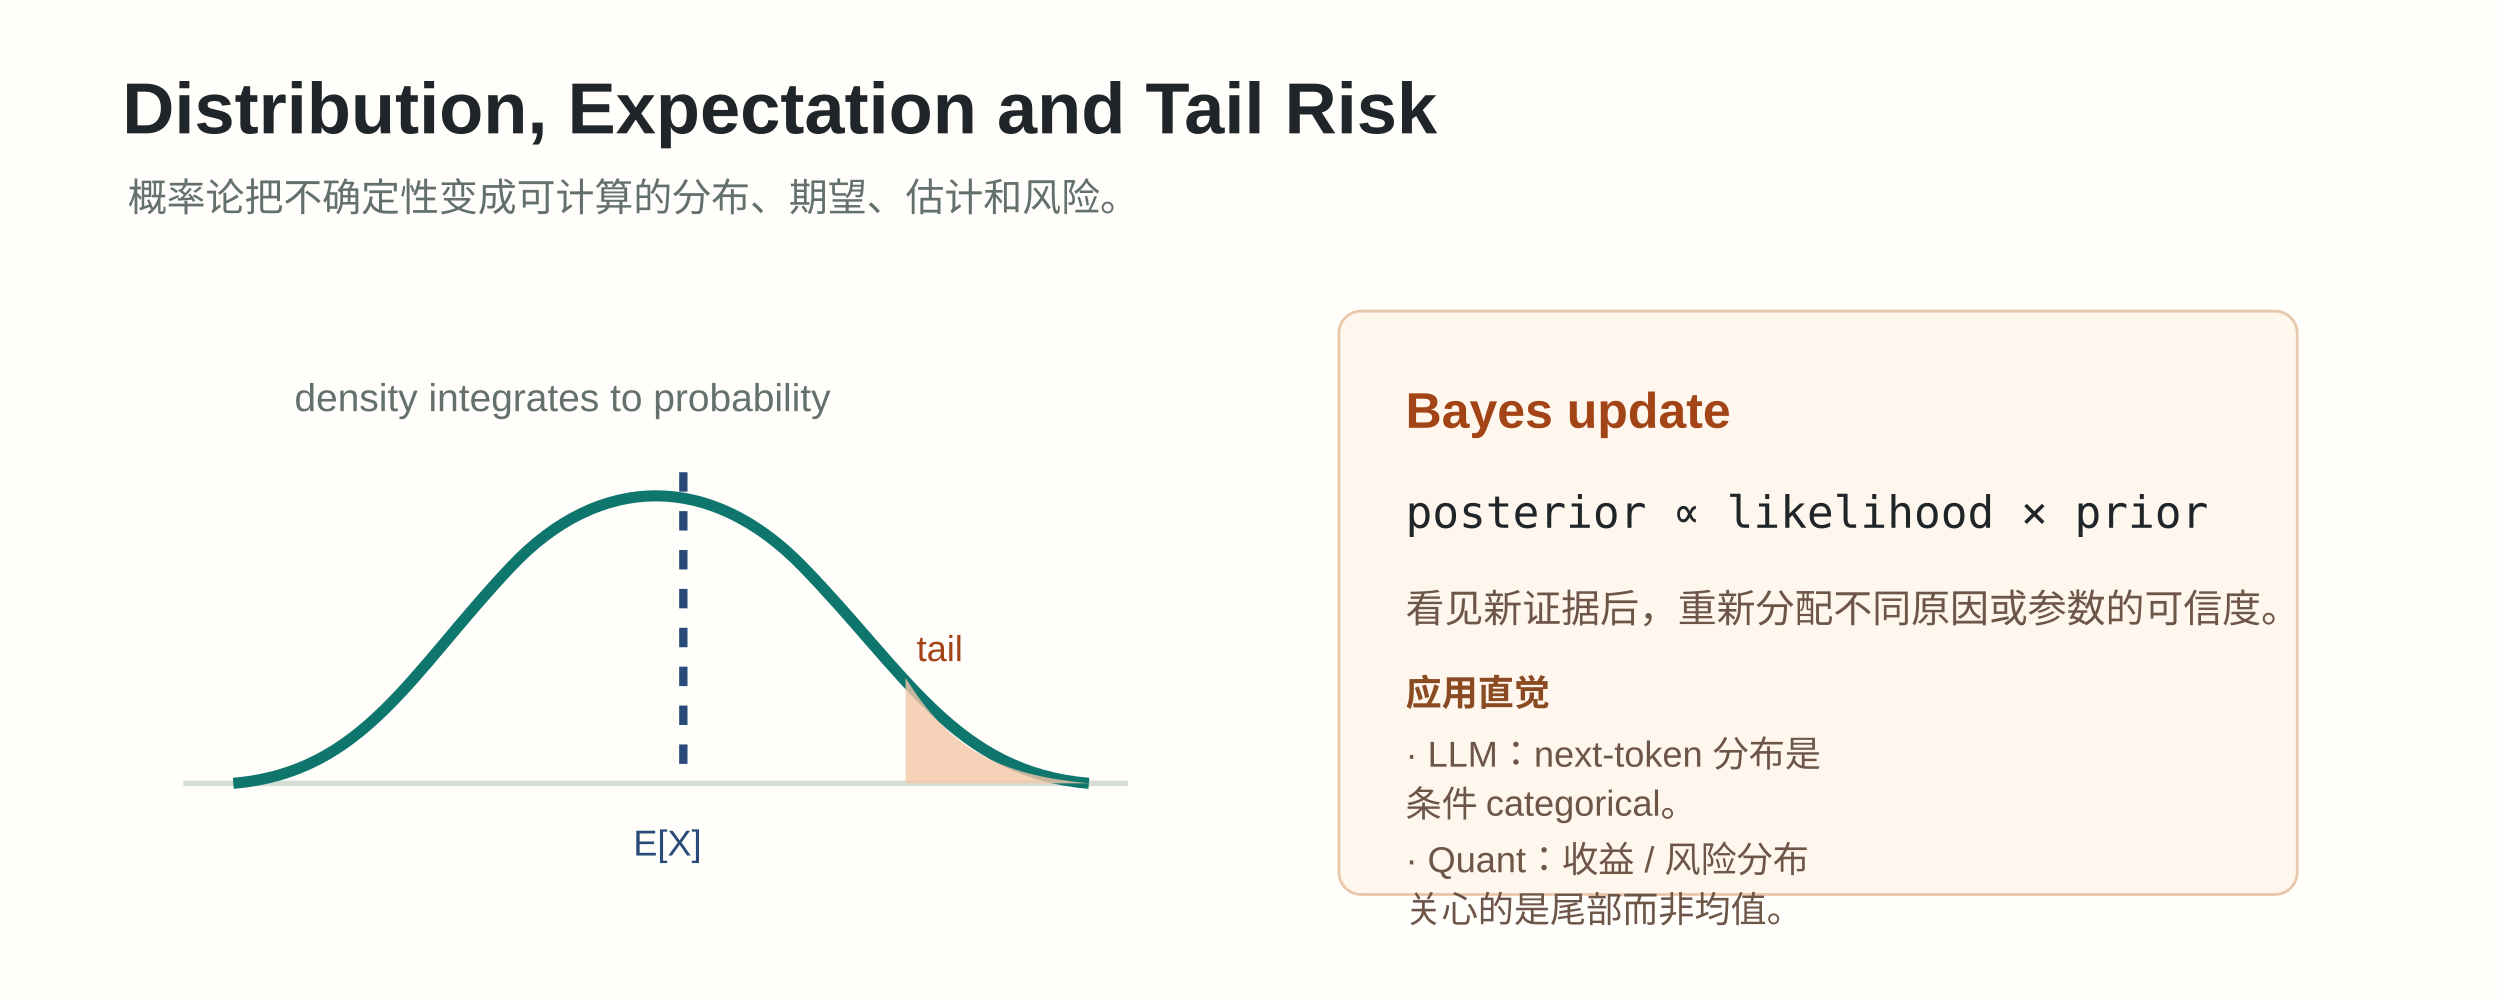
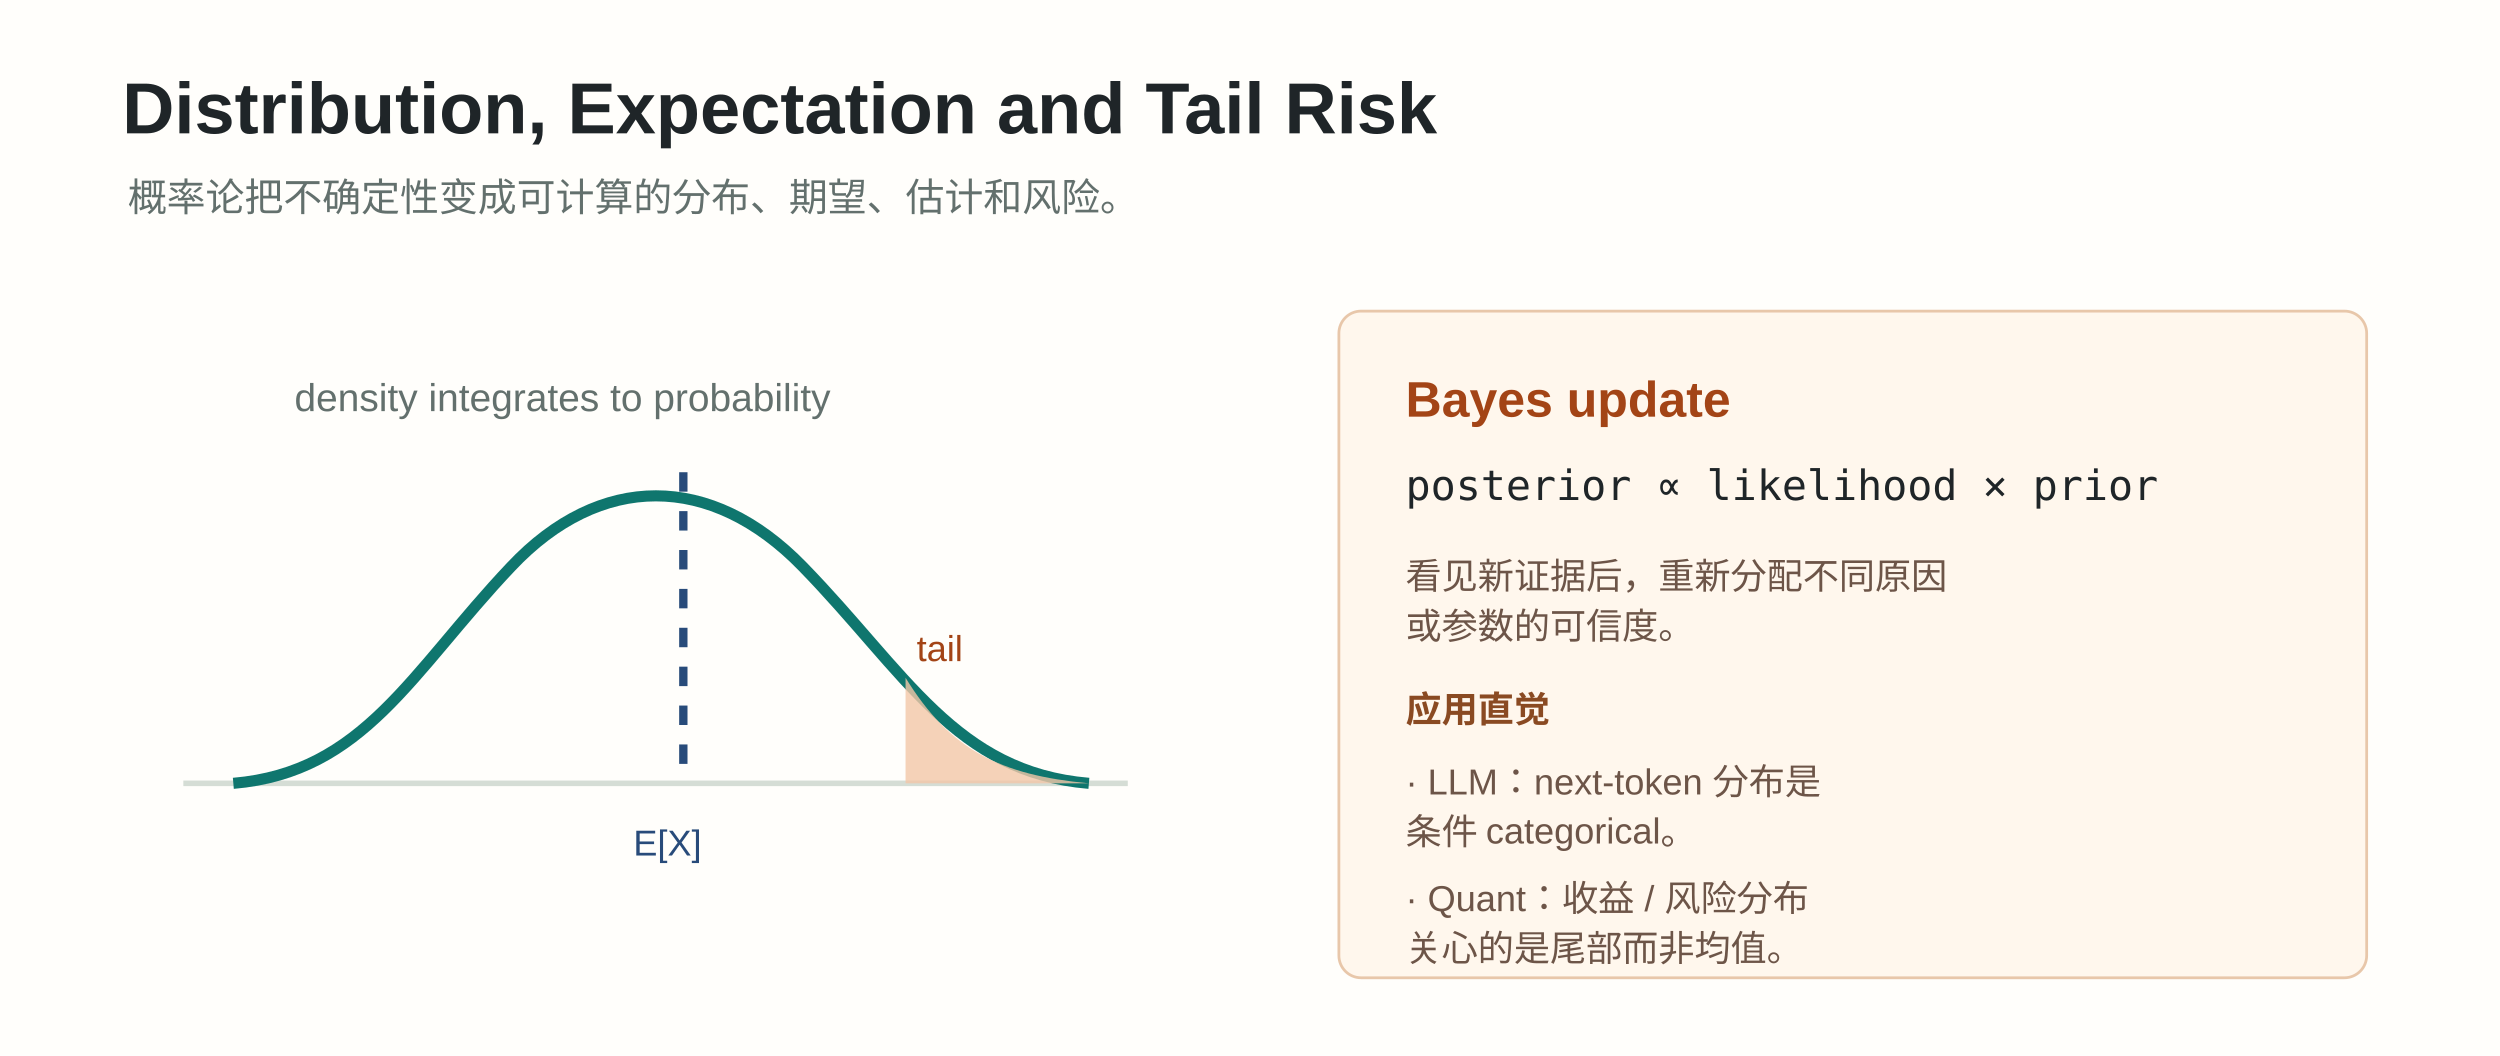
- <svg xmlns="http://www.w3.org/2000/svg" viewBox="0 0 900 360" role="img" aria-labelledby="title desc" preserveAspectRatio="xMidYMid meet">
-   <rect width="900" height="360" fill="#fffefb" />
+ <svg xmlns="http://www.w3.org/2000/svg" viewBox="0 0 900 380" role="img" aria-labelledby="title desc" preserveAspectRatio="xMidYMid meet">
+   <rect width="900" height="380" fill="#fffefb" />
  <text x="44" y="48" font-family="PingFang SC, Arial" font-size="26" font-weight="800" fill="#1f2528">Distribution, Expectation and Tail Risk</text>
  <text x="46" y="76" font-family="PingFang SC, Arial" font-size="14" fill="#63706d">概率论把不确定性变成可计算的分布、期望、估计和风险。</text>
  <g transform="translate(66 112)">
    <path d="M0 170 H340" stroke="#d5ddd5" stroke-width="2" />
    <path d="M18 170 C65 166, 82 130, 118 92 C150 58, 190 58, 223 92 C260 130, 278 166, 326 170" fill="none" stroke="#0f766e" stroke-width="4" />
    <path d="M260 132 C276 158, 294 167, 326 170 L260 170 Z" fill="#f2c7a7" opacity=".8" />
    <line x1="180" y1="58" x2="180" y2="170" stroke="#284b7a" stroke-width="3" stroke-dasharray="7 7" />
    <text x="162" y="196" font-family="PingFang SC, Arial" font-size="13" fill="#284b7a">E[X]</text>
    <text x="264" y="126" font-family="PingFang SC, Arial" font-size="13" fill="#a34416">tail</text>
    <text x="40" y="36" font-family="PingFang SC, Arial" font-size="14" fill="#63706d">density integrates to probability</text>
  </g>
  <g transform="translate(482 112)">
-     <rect x="0" y="0" width="345" height="210" rx="8" fill="#fff7ed" stroke="#e8c7aa" />
-     <text x="24" y="42" font-family="PingFang SC, Arial" font-size="18" font-weight="800" fill="#a34416">Bayes update</text>
-     <text x="24" y="78" font-family="Menlo, monospace" font-size="16" fill="#1f2528">posterior ∝ likelihood × prior</text>
-     <text x="24" y="112" font-family="PingFang SC, Arial" font-size="14" fill="#6d5548">看见新证据后，重新分配不同原因或参数的可信度。</text>
-     <text x="24" y="142" font-family="PingFang SC, Arial" font-size="13" font-weight="700" fill="#8a4a22">应用直觉</text>
-     <text x="24" y="164" font-family="PingFang SC, Arial" font-size="13" fill="#6d5548">
+     <rect x="0" y="0" width="370" height="240" rx="8" fill="#fff7ed" stroke="#e8c7aa" />
+     <text x="24" y="38" font-family="PingFang SC, Arial" font-size="18" font-weight="800" fill="#a34416">Bayes update</text>
+     <text x="24" y="68" font-family="Menlo, monospace" font-size="15" fill="#1f2528">posterior ∝ likelihood × prior</text>
+     <text x="24" y="100" font-family="PingFang SC, Arial" font-size="13" fill="#6d5548">
+       <tspan x="24" dy="0">看见新证据后，重新分配不同原因</tspan>
+       <tspan x="24" dy="18">或参数的可信度。</tspan>
+     </text>
+     <text x="24" y="148" font-family="PingFang SC, Arial" font-size="13" font-weight="700" fill="#8a4a22">应用直觉</text>
+     <text x="24" y="174" font-family="PingFang SC, Arial" font-size="13" fill="#6d5548">
      <tspan x="24" dy="0">· LLM：next-token 分布是</tspan>
-       <tspan x="24" dy="18">条件 categorical。</tspan>
+       <tspan x="24" dy="18">  条件 categorical。</tspan>
    </text>
-     <text x="24" y="202" font-family="PingFang SC, Arial" font-size="13" fill="#6d5548">
+     <text x="24" y="216" font-family="PingFang SC, Arial" font-size="13" fill="#6d5548">
      <tspan x="24" dy="0">· Quant：收益 / 风险分布</tspan>
-       <tspan x="24" dy="18">关心的是尾部而非均值。</tspan>
+       <tspan x="24" dy="18">  关心的是尾部而非均值。</tspan>
    </text>
  </g>
</svg>
